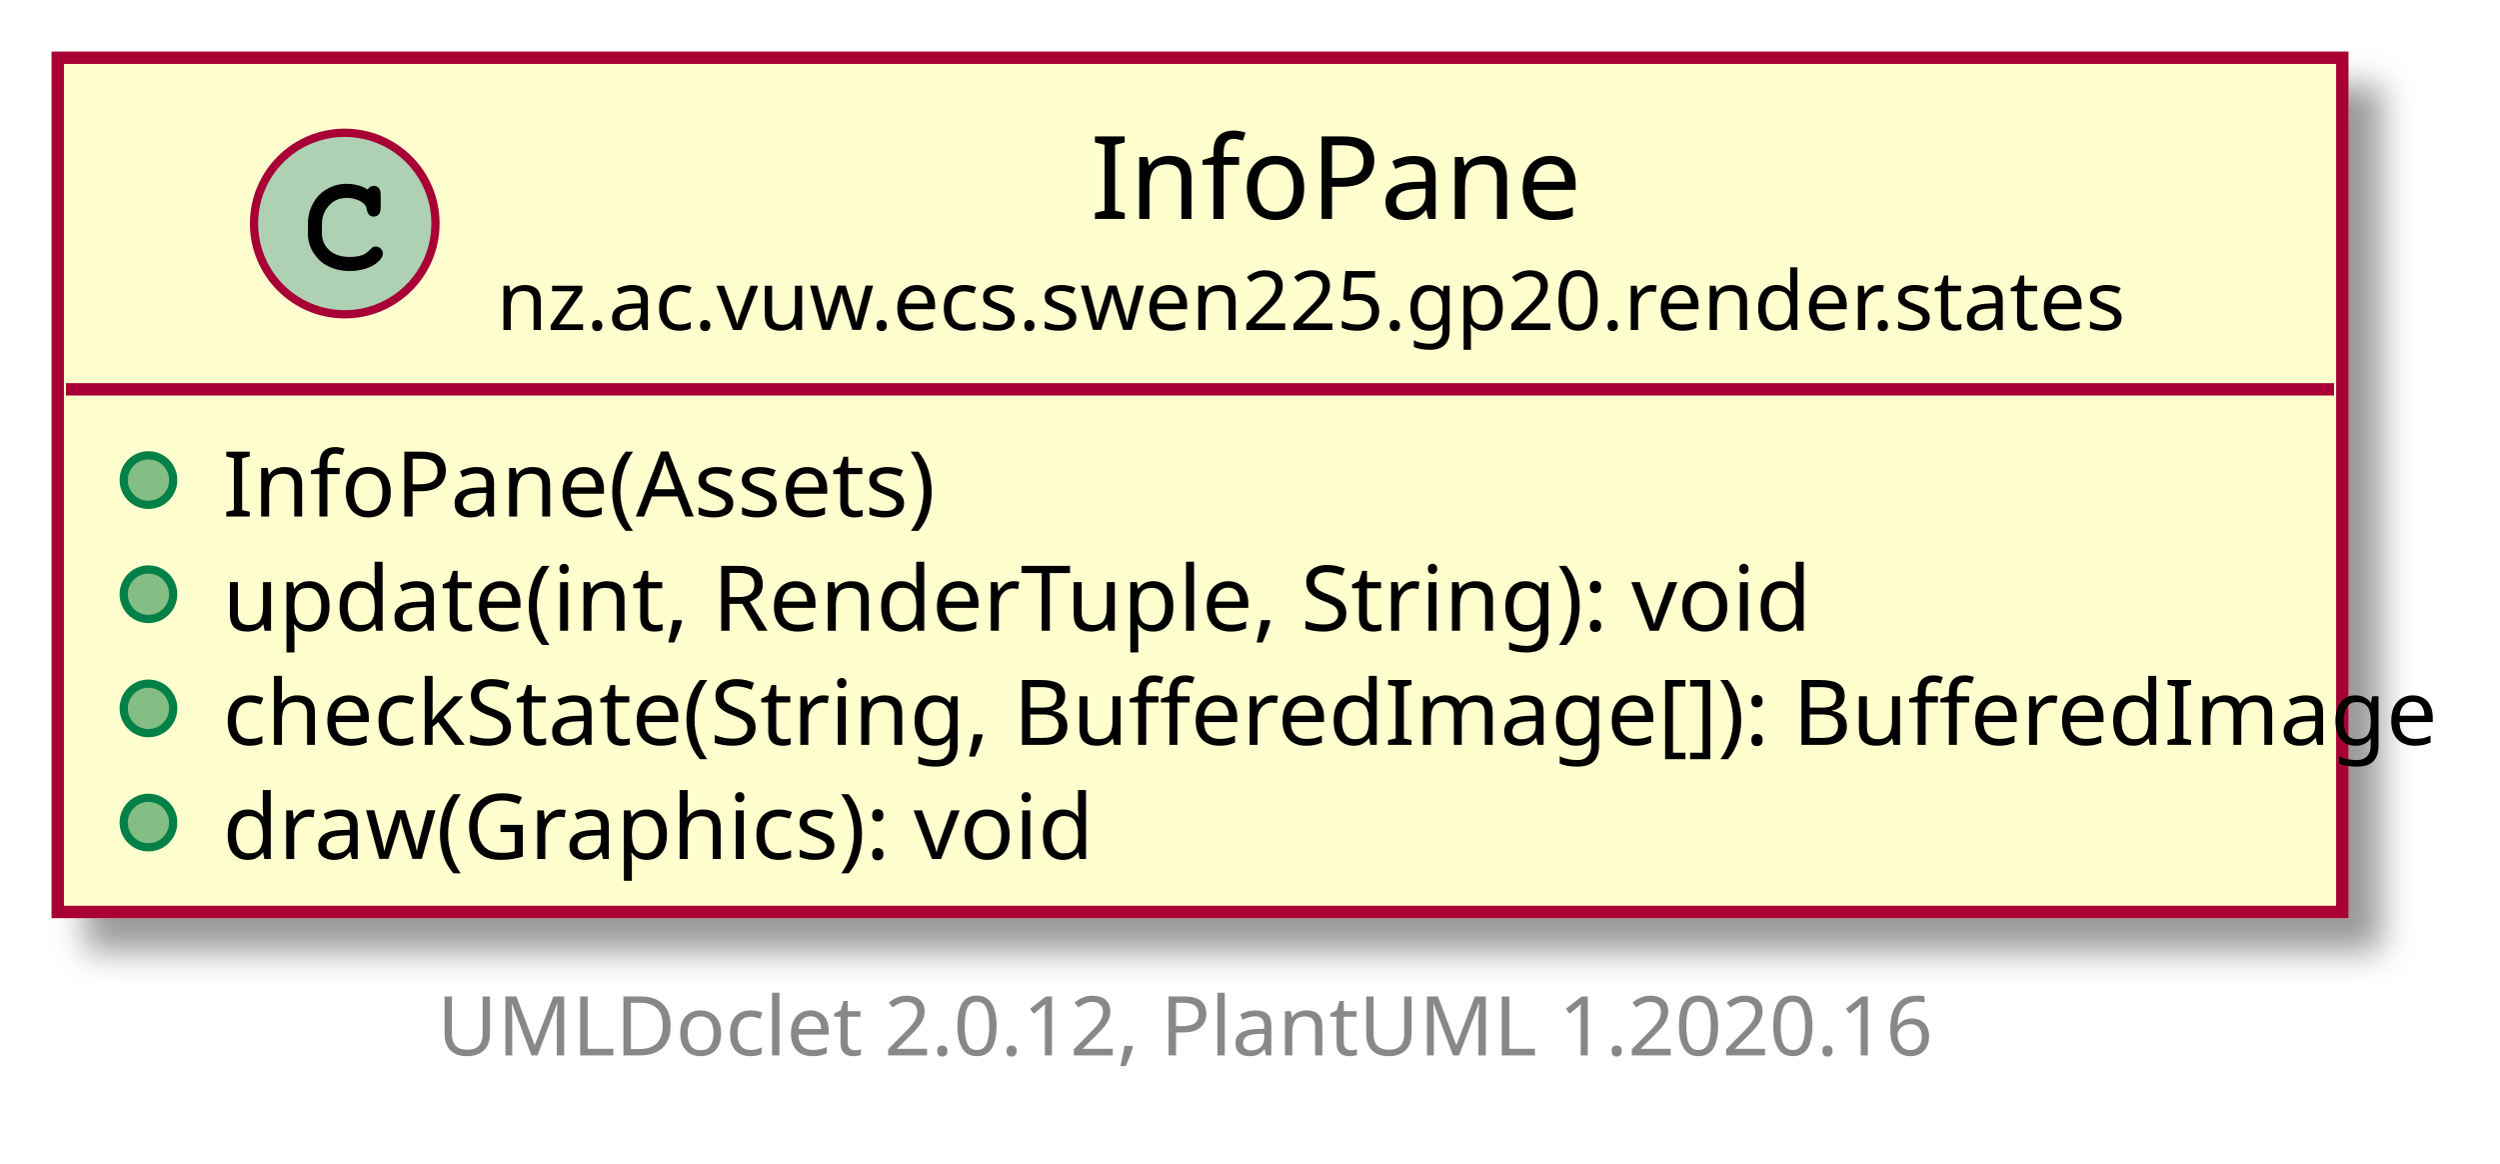
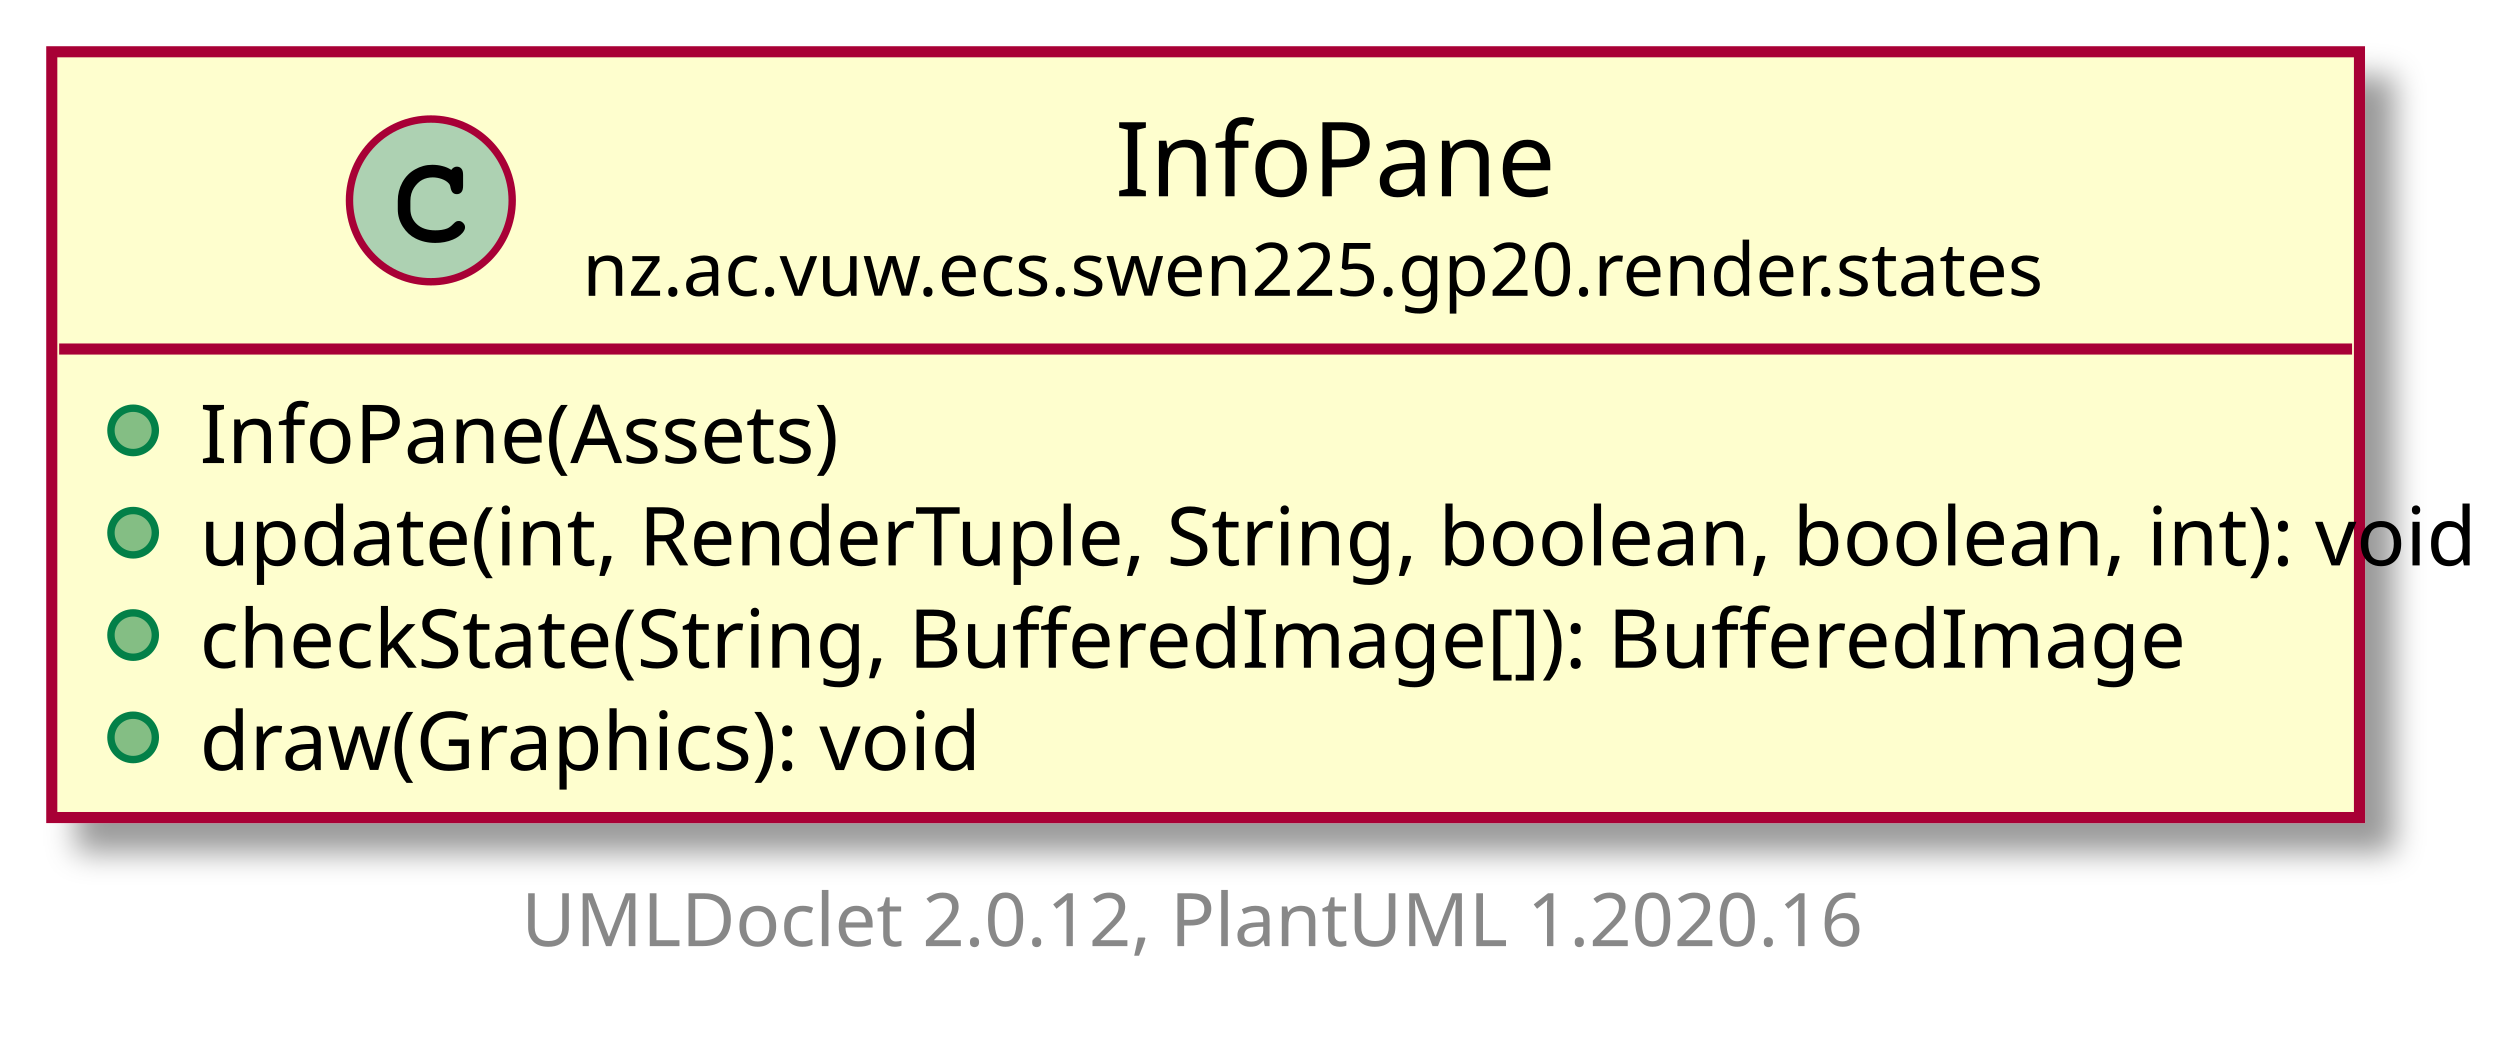
- <svg xmlns="http://www.w3.org/2000/svg" xmlns:xlink="http://www.w3.org/1999/xlink" contentScriptType="application/ecmascript" contentStyleType="text/css" height="141px" preserveAspectRatio="none" style="width:303px;height:141px;" version="1.1" viewBox="0 0 303 141" width="303px" zoomAndPan="magnify">
+ <svg xmlns="http://www.w3.org/2000/svg" xmlns:xlink="http://www.w3.org/1999/xlink" contentScriptType="application/ecmascript" contentStyleType="text/css" height="141px" preserveAspectRatio="none" style="width:338px;height:141px;" version="1.1" viewBox="0 0 338 141" width="338px" zoomAndPan="magnify">
  <defs>
-     <filter height="300%" id="f14a8my02zfstg" width="300%" x="-1" y="-1">
+     <filter height="300%" id="f1p9zr3uly29z1" width="300%" x="-1" y="-1">
      <feGaussianBlur result="blurOut" stdDeviation="2.0" />
      <feColorMatrix in="blurOut" result="blurOut2" type="matrix" values="0 0 0 0 0 0 0 0 0 0 0 0 0 0 0 0 0 0 .4 0" />
      <feOffset dx="4.0" dy="4.0" in="blurOut2" result="blurOut3" />
      <feBlend in="SourceGraphic" in2="blurOut3" mode="normal" />
    </filter>
  </defs>
  <g>
    <a href="InfoPane.html" target="_top" title="InfoPane.html" xlink:actuate="onRequest" xlink:href="InfoPane.html" xlink:show="new" xlink:title="InfoPane.html" xlink:type="simple">
-       <rect codeLine="5" fill="#FEFECE" filter="url(#f14a8my02zfstg)" height="103.531" id="nz.ac.vuw.ecs.swen225.gp20.render.states.InfoPane" style="stroke: #A80036; stroke-width: 1.5;" width="277" x="7" y="7" />
-       <ellipse cx="41.8" cy="27.094" fill="#ADD1B2" rx="11" ry="11" style="stroke: #A80036; stroke-width: 1.0;" />
-       <path d="M44.566,22.969 Q44.722,22.75 44.909,22.641 Q45.097,22.531 45.316,22.531 Q45.691,22.531 45.925,22.797 Q46.159,23.047 46.159,23.656 L46.159,25.109 Q46.159,25.719 45.925,25.984 Q45.691,26.25 45.316,26.25 Q44.972,26.25 44.769,26.047 Q44.566,25.859 44.456,25.344 Q44.409,24.984 44.222,24.797 Q43.894,24.422 43.284,24.203 Q42.675,23.984 42.05,23.984 Q41.284,23.984 40.644,24.312 Q40.019,24.641 39.519,25.391 Q39.034,26.141 39.034,27.172 L39.034,28.266 Q39.034,29.5 39.925,30.328 Q40.816,31.141 42.409,31.141 Q43.347,31.141 44.003,30.891 Q44.394,30.734 44.816,30.297 Q45.081,30.031 45.222,29.953 Q45.378,29.875 45.581,29.875 Q45.909,29.875 46.159,30.141 Q46.425,30.391 46.425,30.734 Q46.425,31.078 46.081,31.484 Q45.581,32.062 44.784,32.391 Q43.706,32.844 42.409,32.844 Q40.894,32.844 39.691,32.219 Q38.706,31.719 38.019,30.656 Q37.331,29.578 37.331,28.297 L37.331,27.141 Q37.331,25.812 37.941,24.672 Q38.566,23.516 39.659,22.906 Q40.753,22.281 41.987,22.281 Q42.722,22.281 43.362,22.453 Q44.019,22.609 44.566,22.969 Z " />
-       <text fill="#000000" font-family="sans-serif" font-size="14" lengthAdjust="spacingAndGlyphs" textLength="57" x="132.2" y="26.533">InfoPane</text>
-       <text fill="#000000" font-family="sans-serif" font-size="10" lengthAdjust="spacingAndGlyphs" textLength="201" x="60.2" y="39.99">nz.ac.vuw.ecs.swen225.gp20.render.states</text>
-       <line style="stroke: #A80036; stroke-width: 1.5;" x1="8" x2="283" y1="47.188" y2="47.188" />
+       <rect codeLine="5" fill="#FEFECE" filter="url(#f1p9zr3uly29z1)" height="103.531" id="nz.ac.vuw.ecs.swen225.gp20.render.states.InfoPane" style="stroke: #A80036; stroke-width: 1.5;" width="312" x="7" y="7" />
+       <ellipse cx="58.25" cy="27.094" fill="#ADD1B2" rx="11" ry="11" style="stroke: #A80036; stroke-width: 1.0;" />
+       <path d="M61.016,22.969 Q61.172,22.75 61.359,22.641 Q61.547,22.531 61.766,22.531 Q62.141,22.531 62.375,22.797 Q62.609,23.047 62.609,23.656 L62.609,25.109 Q62.609,25.719 62.375,25.984 Q62.141,26.25 61.766,26.25 Q61.422,26.25 61.219,26.047 Q61.016,25.859 60.906,25.344 Q60.859,24.984 60.672,24.797 Q60.344,24.422 59.734,24.203 Q59.125,23.984 58.5,23.984 Q57.734,23.984 57.094,24.312 Q56.469,24.641 55.969,25.391 Q55.484,26.141 55.484,27.172 L55.484,28.266 Q55.484,29.5 56.375,30.328 Q57.266,31.141 58.859,31.141 Q59.797,31.141 60.453,30.891 Q60.844,30.734 61.266,30.297 Q61.531,30.031 61.672,29.953 Q61.828,29.875 62.031,29.875 Q62.359,29.875 62.609,30.141 Q62.875,30.391 62.875,30.734 Q62.875,31.078 62.531,31.484 Q62.031,32.062 61.234,32.391 Q60.156,32.844 58.859,32.844 Q57.344,32.844 56.141,32.219 Q55.156,31.719 54.469,30.656 Q53.781,29.578 53.781,28.297 L53.781,27.141 Q53.781,25.812 54.391,24.672 Q55.016,23.516 56.109,22.906 Q57.203,22.281 58.438,22.281 Q59.172,22.281 59.812,22.453 Q60.469,22.609 61.016,22.969 Z " />
+       <text fill="#000000" font-family="sans-serif" font-size="14" lengthAdjust="spacingAndGlyphs" textLength="57" x="150.75" y="26.533">InfoPane</text>
+       <text fill="#000000" font-family="sans-serif" font-size="10" lengthAdjust="spacingAndGlyphs" textLength="201" x="78.75" y="39.99">nz.ac.vuw.ecs.swen225.gp20.render.states</text>
+       <line style="stroke: #A80036; stroke-width: 1.5;" x1="8" x2="318" y1="47.188" y2="47.188" />
      <ellipse cx="18" cy="58.188" fill="#84BE84" rx="3" ry="3" style="stroke: #038048; stroke-width: 1.0;" />
      <text fill="#000000" font-family="sans-serif" font-size="11" lengthAdjust="spacingAndGlyphs" textLength="85" x="27" y="62.606">InfoPane(Assets)</text>
      <ellipse cx="18" cy="72.023" fill="#84BE84" rx="3" ry="3" style="stroke: #038048; stroke-width: 1.0;" />
-       <text fill="#000000" font-family="sans-serif" font-size="11" lengthAdjust="spacingAndGlyphs" textLength="181" x="27" y="76.442">update(int, RenderTuple, String): void</text>
+       <text fill="#000000" font-family="sans-serif" font-size="11" lengthAdjust="spacingAndGlyphs" textLength="286" x="27" y="76.442">update(int, RenderTuple, String, boolean, boolean, int): void</text>
      <ellipse cx="18" cy="85.859" fill="#84BE84" rx="3" ry="3" style="stroke: #038048; stroke-width: 1.0;" />
      <text fill="#000000" font-family="sans-serif" font-size="11" lengthAdjust="spacingAndGlyphs" textLength="251" x="27" y="90.278">checkState(String, BufferedImage[]): BufferedImage</text>
      <ellipse cx="18" cy="99.695" fill="#84BE84" rx="3" ry="3" style="stroke: #038048; stroke-width: 1.0;" />
      <text fill="#000000" font-family="sans-serif" font-size="11" lengthAdjust="spacingAndGlyphs" textLength="103" x="27" y="104.114">draw(Graphics): void</text>
    </a>
-     <text fill="#888888" font-family="sans-serif" font-size="10" lengthAdjust="spacingAndGlyphs" textLength="185" x="53" y="127.912">UMLDoclet 2.0.12, PlantUML 1.2020.16</text>
+     <text fill="#888888" font-family="sans-serif" font-size="10" lengthAdjust="spacingAndGlyphs" textLength="185" x="70.5" y="127.912">UMLDoclet 2.0.12, PlantUML 1.2020.16</text>
  </g>
</svg>
